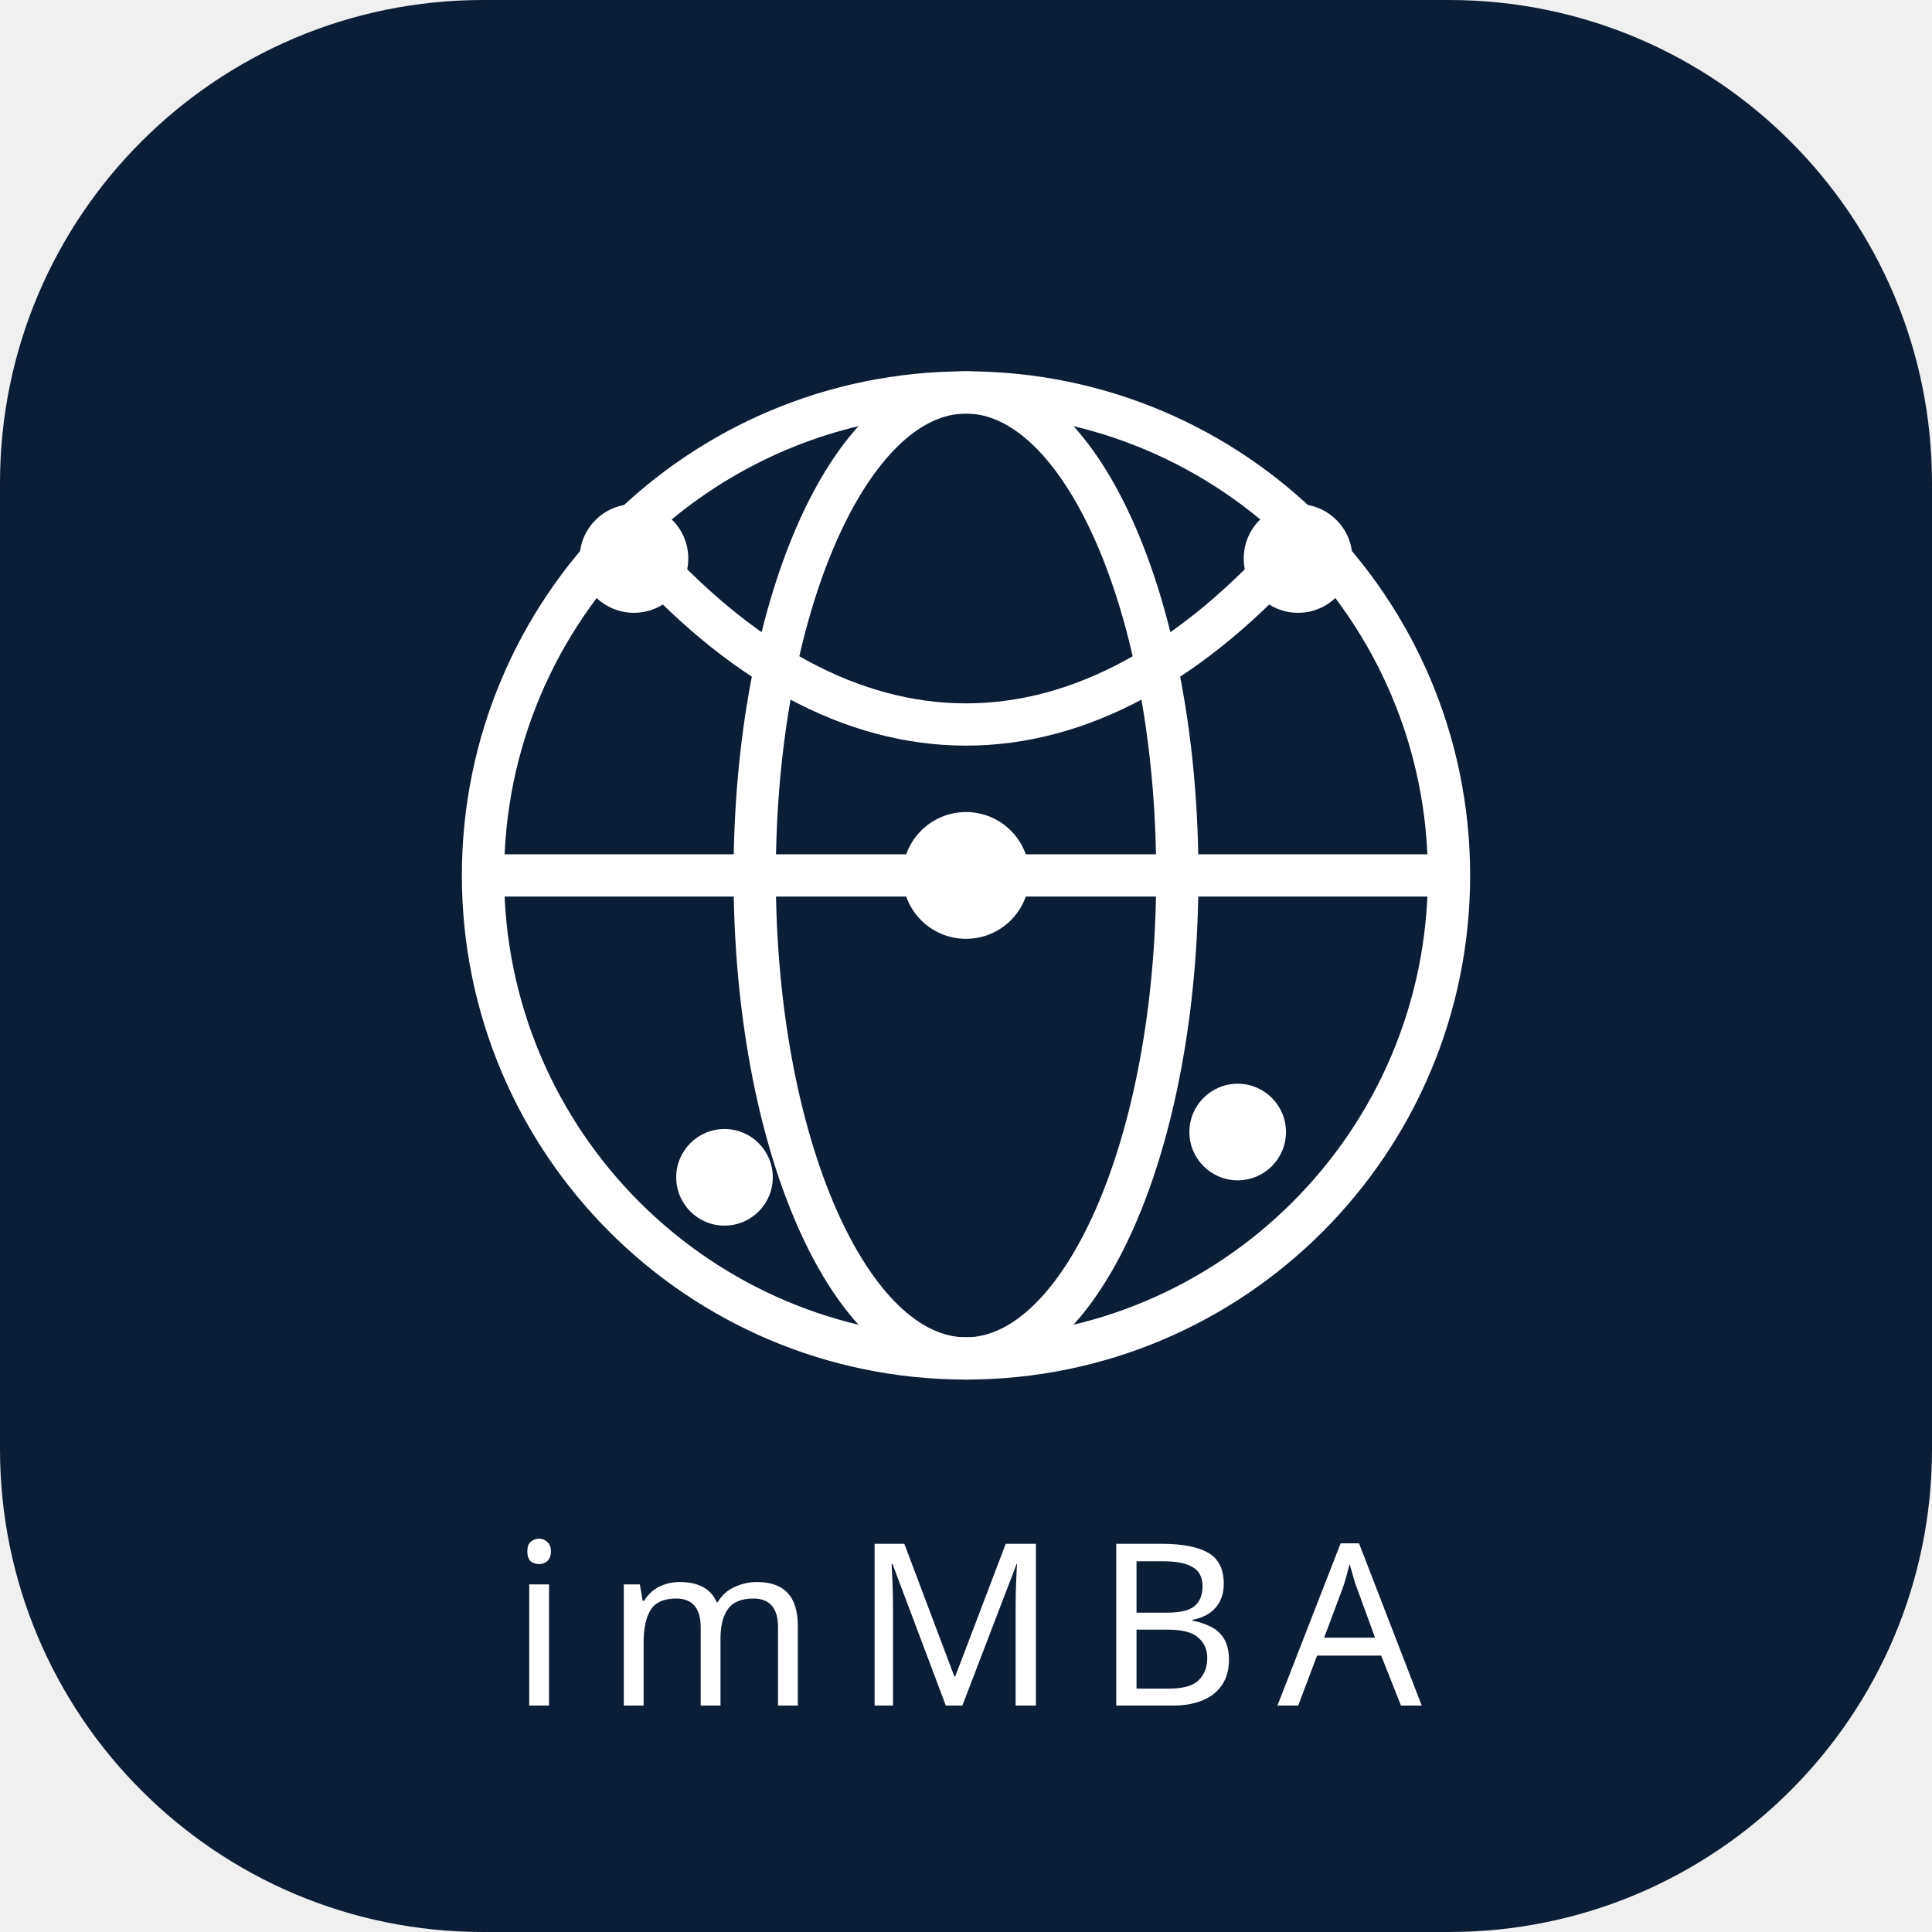
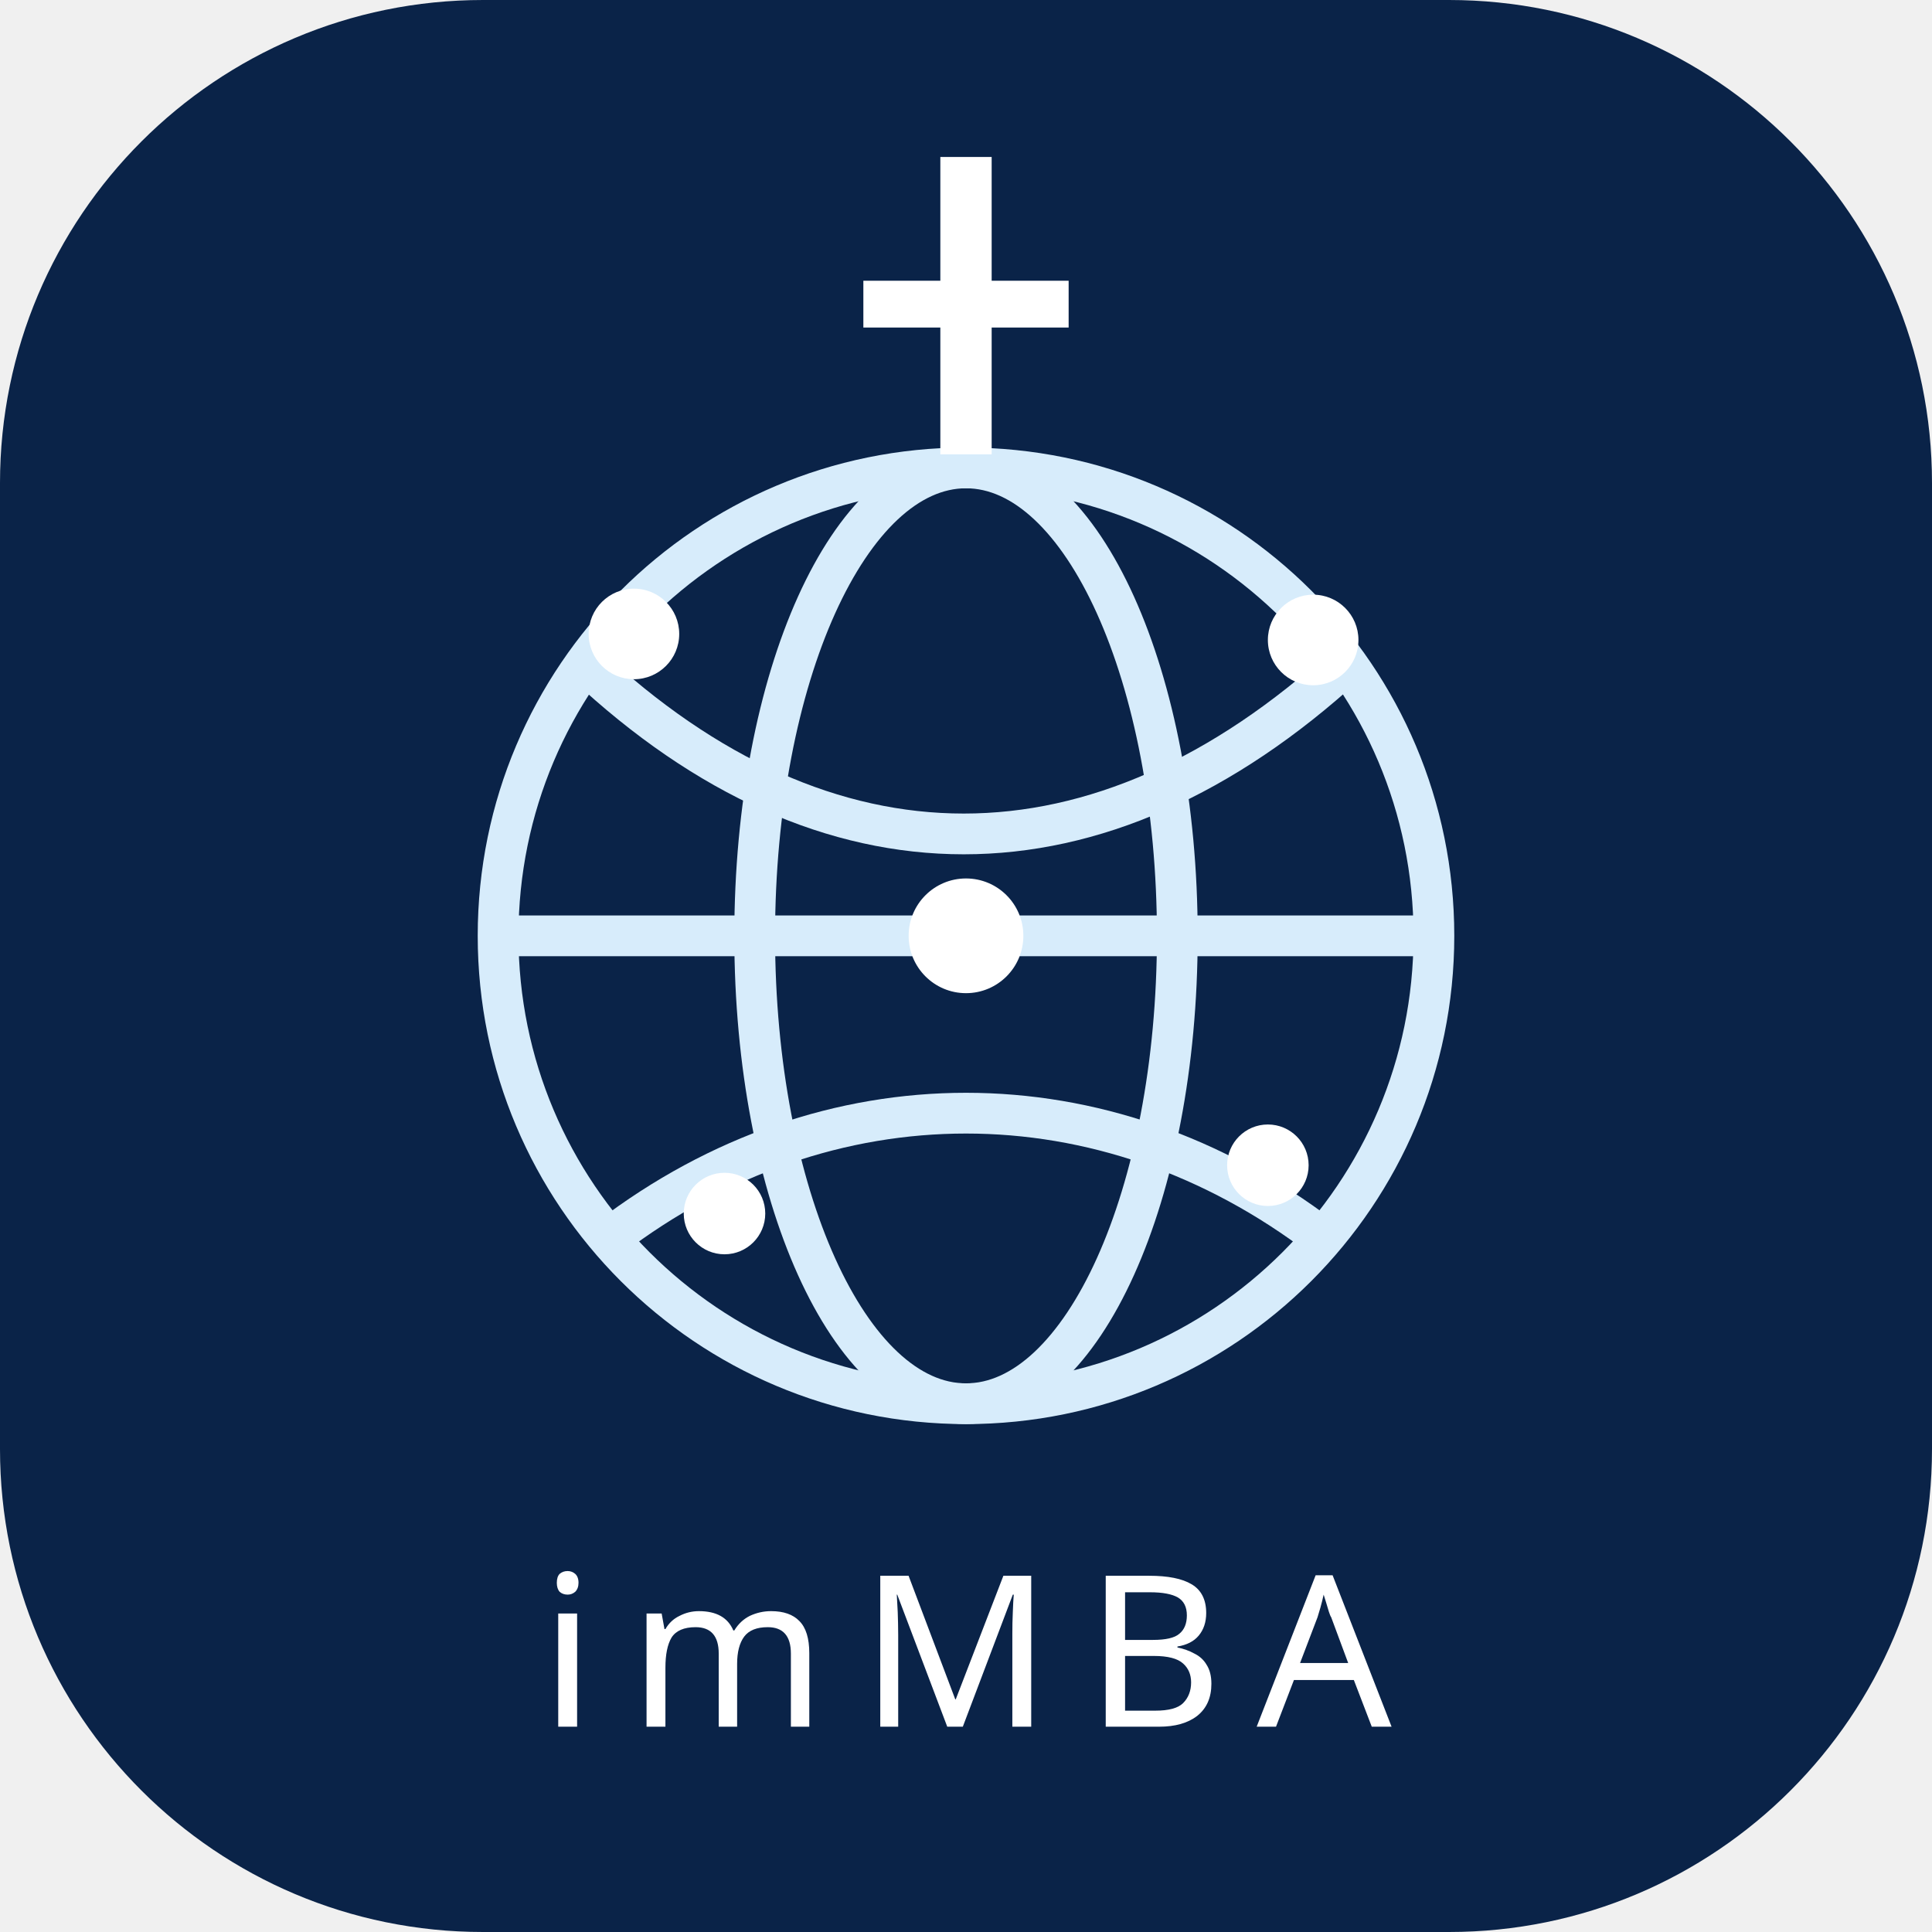
<svg xmlns="http://www.w3.org/2000/svg" viewBox="0 0 64 64" role="img" aria-label="imMBA">
-   <rect width="64" height="64" rx="16" fill="#0c1d36" />
-   <g fill="none" stroke="#ffffff" stroke-width="1.4" stroke-linecap="round">
-     <circle cx="32" cy="29" r="16" />
-     <ellipse cx="32" cy="29" rx="7" ry="16" />
-     <path d="M16.5 29h31" />
-     <path d="M21 18c7 8 15 8 22 0" />
+   <rect width="64" height="64" rx="16" fill="#0a2348" />
+   <g fill="none" stroke="#d7ecfb" stroke-width="1.35" stroke-linecap="round">
+     <circle cx="32" cy="31" r="15.5" />
+     <ellipse cx="32" cy="31" rx="7" ry="15.5" />
+     <path d="M16.8 31h30.4" />
+     <path d="M19.4 22c8 7.5 17 7.5 25.2 0" />
+     <path d="M20.2 41c7.2-5.5 16.4-5.5 23.6 0" />
  </g>
  <g fill="#ffffff">
-     <circle cx="21" cy="18.5" r="1.8" />
-     <circle cx="43" cy="18.5" r="1.8" />
-     <circle cx="32" cy="29" r="2.1" />
-     <circle cx="24" cy="39" r="1.6" />
-     <circle cx="41" cy="37.5" r="1.6" />
+     <circle cx="21" cy="21" r="1.5" />
+     <circle cx="43.5" cy="21.2" r="1.5" />
+     <circle cx="32" cy="31" r="1.9" />
+     <circle cx="24" cy="40.2" r="1.35" />
+     <circle cx="42" cy="38.6" r="1.35" />
  </g>
-   <text x="32" y="56.5" text-anchor="middle" fill="#ffffff" font-family="Sora, sans-serif" font-size="7.5" letter-spacing="0.16em">imMBA</text>
+   <path fill="#ffffff" d="M31.15 5.2h1.7v4.1h2.55v1.55H32.85v4.2h-1.7v-4.2h-2.55V9.3h2.55z" />
+   <text x="32" y="57.2" text-anchor="middle" fill="#ffffff" font-family="Sora, sans-serif" font-size="7" letter-spacing="0.16em">imMBA</text>
</svg>
